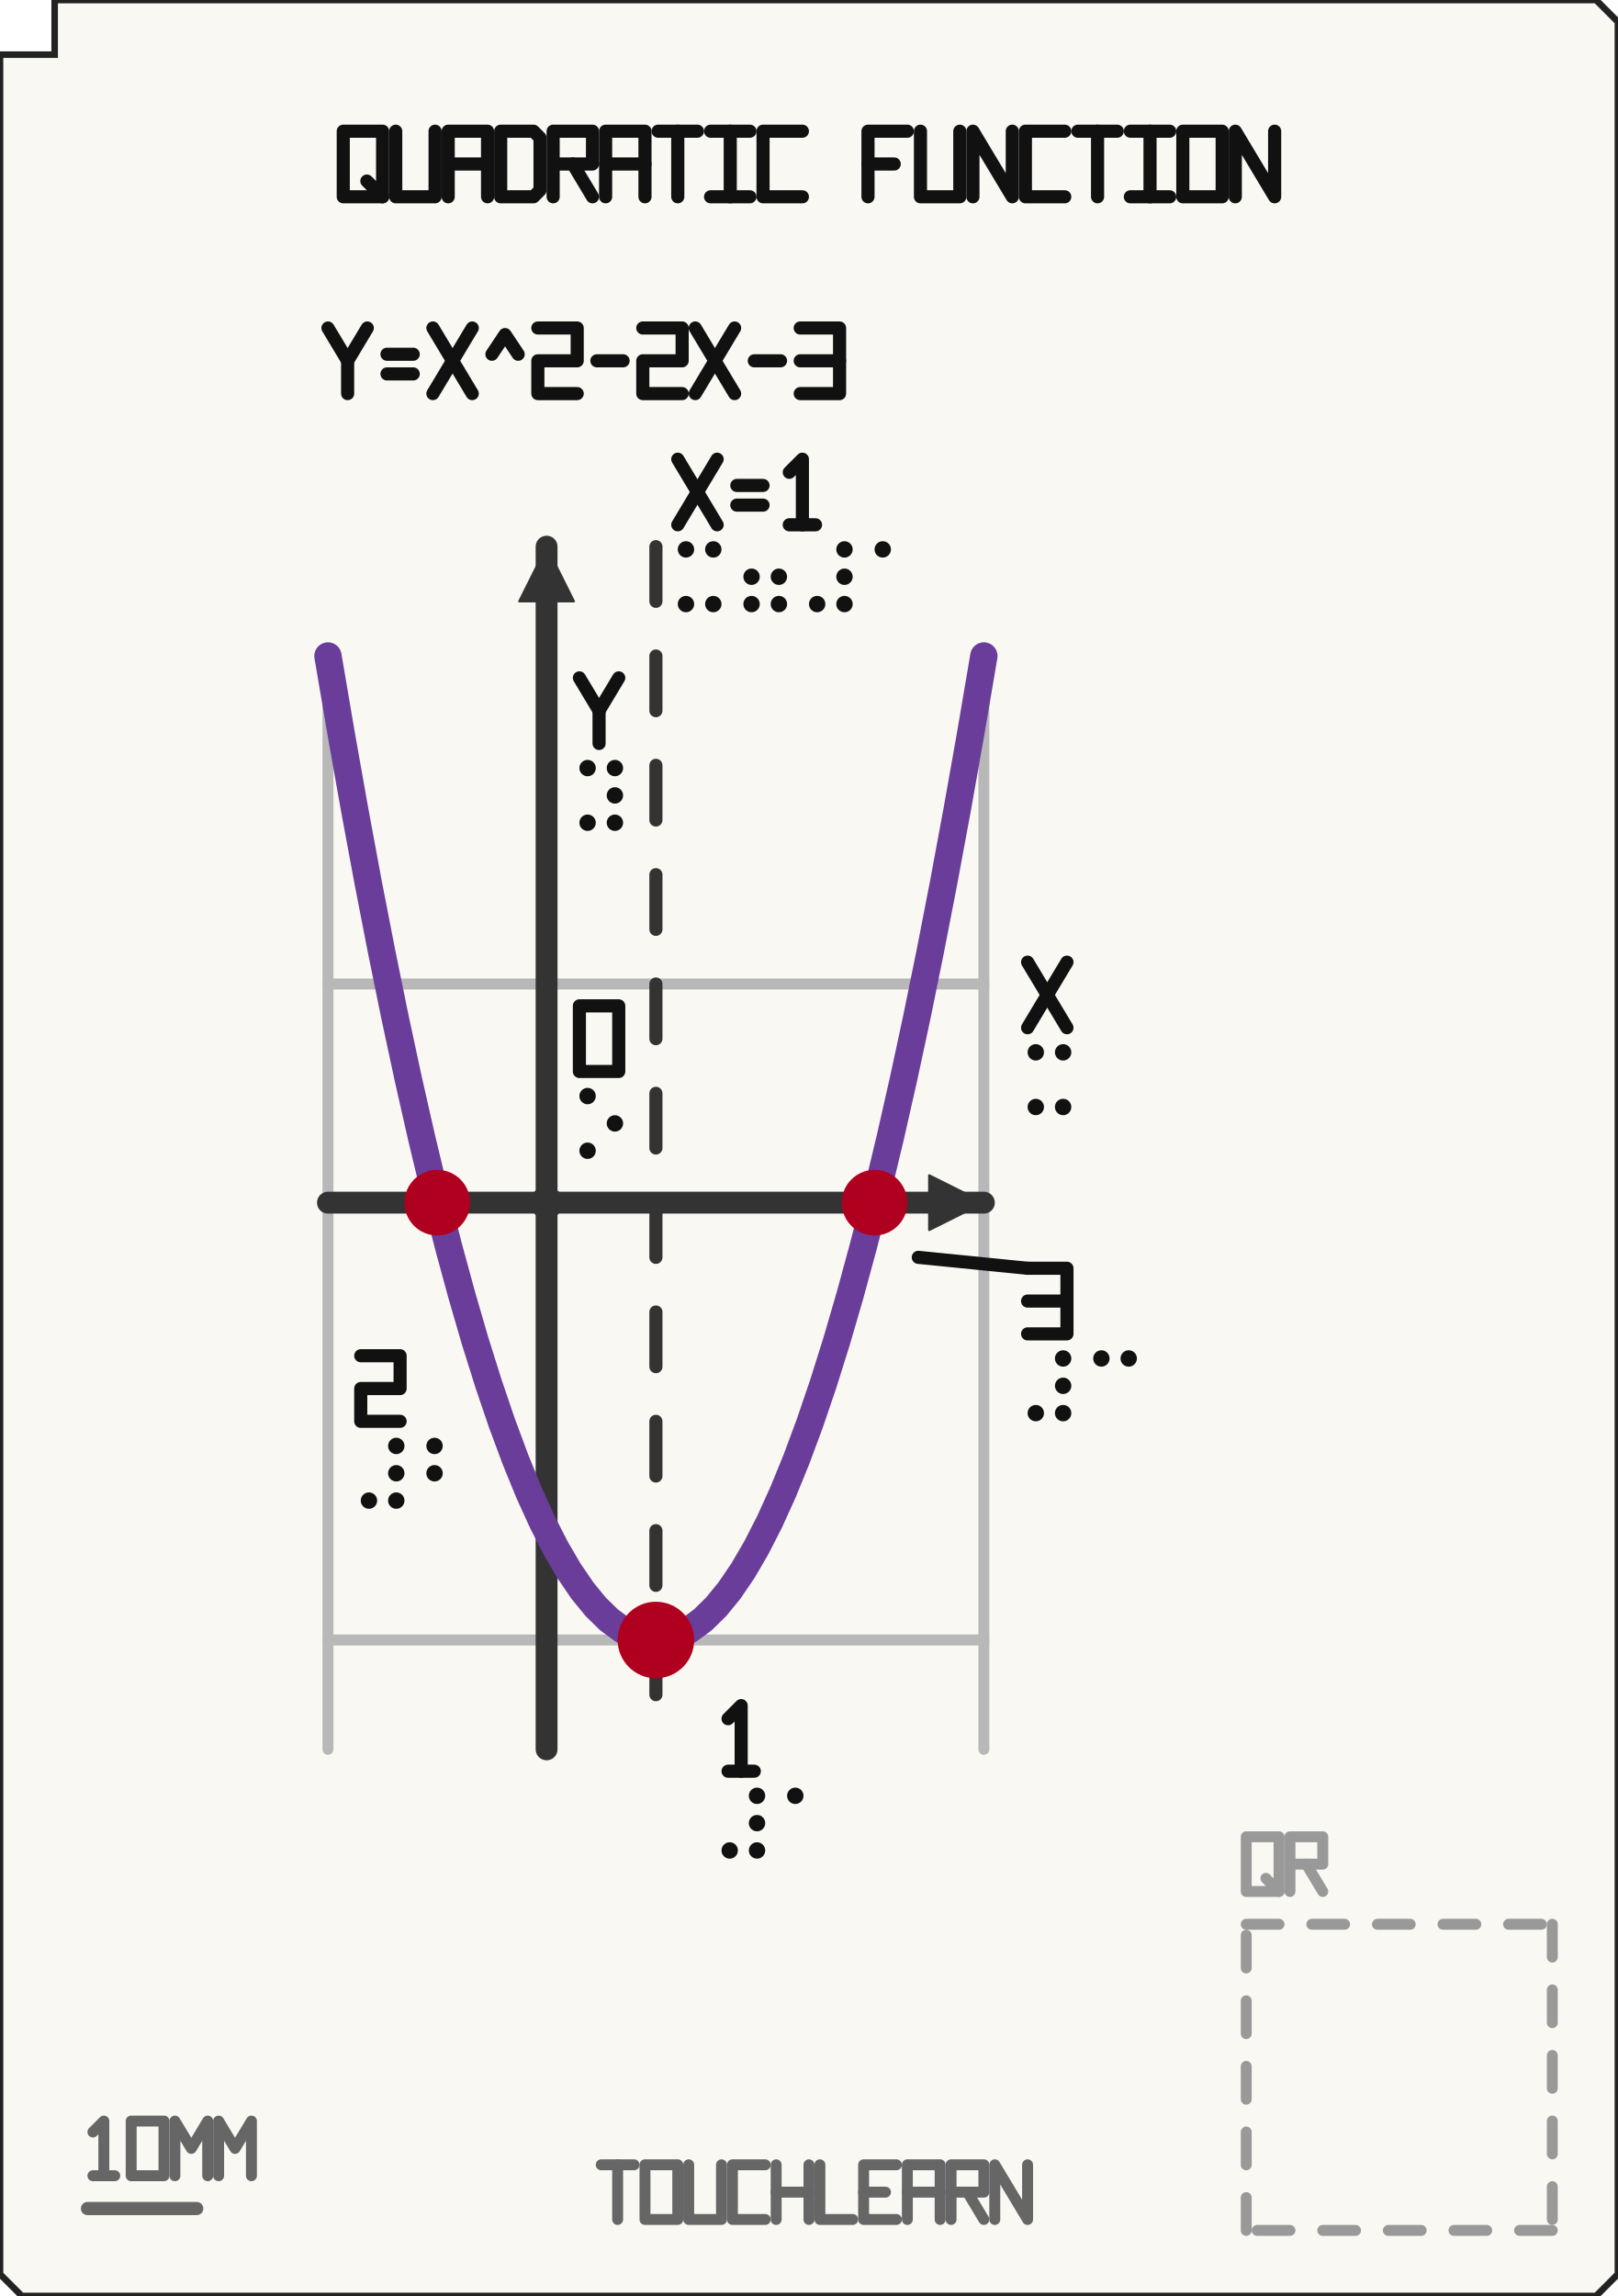
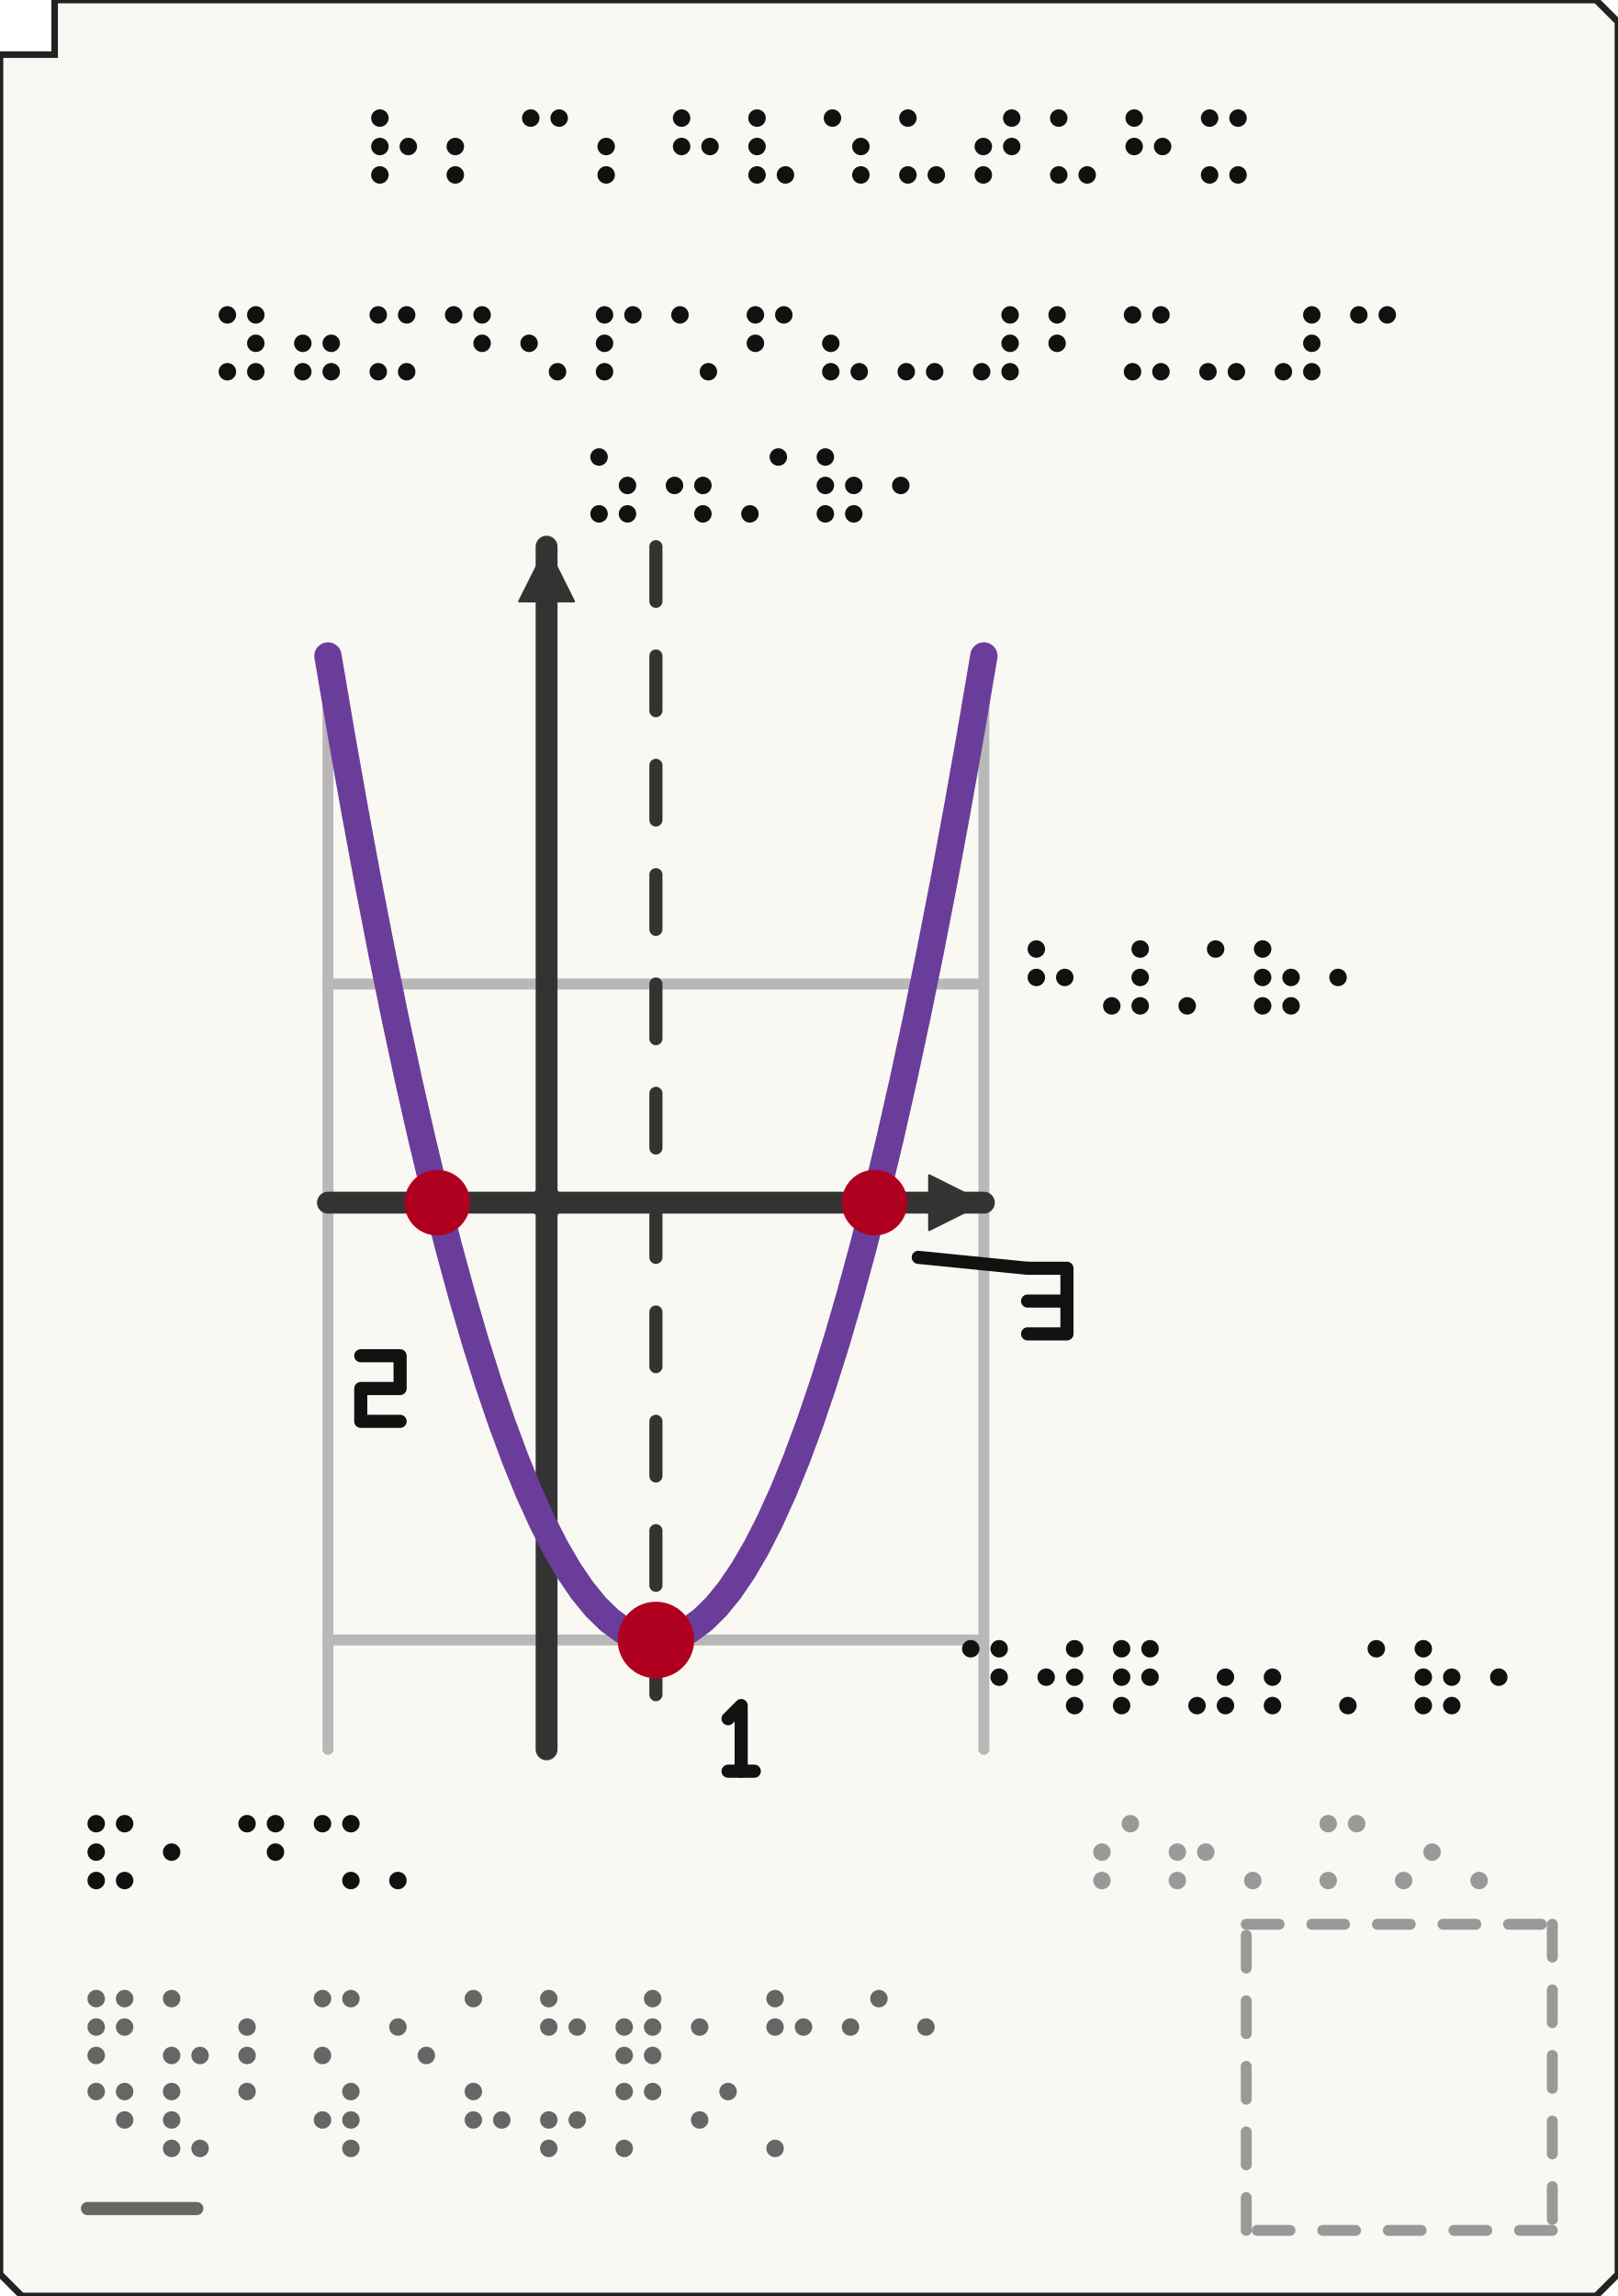
<svg xmlns="http://www.w3.org/2000/svg" width="148mm" height="210mm" viewBox="0 0 148 210">
  <rect width="100%" height="100%" fill="#ffffff" />
  <polygon points="5,0 146,0 148,2 148,208 146,210 2,210 0,208 0,5 5,5" fill="#faf8f2" stroke="#222222" stroke-width="0.6" />
  <g id="title" data-kind="title">
-     <polyline points="31.4,12 35,12 35,18 31.4,18 31.4,12" fill="none" stroke="#111111" stroke-width="1.2" stroke-linecap="round" stroke-linejoin="round" />
-     <polyline points="33.56,16.56 35,18" fill="none" stroke="#111111" stroke-width="1.2" stroke-linecap="round" stroke-linejoin="round" />
-     <polyline points="36.2,12 36.2,18 39.8,18 39.8,12" fill="none" stroke="#111111" stroke-width="1.2" stroke-linecap="round" stroke-linejoin="round" />
-     <polyline points="41,18 41,12 44.6,12 44.6,18" fill="none" stroke="#111111" stroke-width="1.2" stroke-linecap="round" stroke-linejoin="round" />
-     <polyline points="41,15 44.6,15" fill="none" stroke="#111111" stroke-width="1.2" stroke-linecap="round" stroke-linejoin="round" />
-     <polyline points="45.8,12 45.8,18 48.8,18 49.4,17.4 49.4,12.6 48.8,12 45.8,12" fill="none" stroke="#111111" stroke-width="1.2" stroke-linecap="round" stroke-linejoin="round" />
-     <polyline points="50.6,18 50.6,12 54.2,12 54.2,15 50.6,15" fill="none" stroke="#111111" stroke-width="1.2" stroke-linecap="round" stroke-linejoin="round" />
-     <polyline points="52.4,15 54.2,18" fill="none" stroke="#111111" stroke-width="1.2" stroke-linecap="round" stroke-linejoin="round" />
-     <polyline points="55.4,18 55.4,12 59,12 59,18" fill="none" stroke="#111111" stroke-width="1.2" stroke-linecap="round" stroke-linejoin="round" />
-     <polyline points="55.4,15 59,15" fill="none" stroke="#111111" stroke-width="1.2" stroke-linecap="round" stroke-linejoin="round" />
-     <polyline points="60.2,12 63.8,12" fill="none" stroke="#111111" stroke-width="1.2" stroke-linecap="round" stroke-linejoin="round" />
-     <polyline points="62,12 62,18" fill="none" stroke="#111111" stroke-width="1.2" stroke-linecap="round" stroke-linejoin="round" />
-     <polyline points="65,12 68.6,12" fill="none" stroke="#111111" stroke-width="1.2" stroke-linecap="round" stroke-linejoin="round" />
-     <polyline points="66.8,12 66.8,18" fill="none" stroke="#111111" stroke-width="1.2" stroke-linecap="round" stroke-linejoin="round" />
-     <polyline points="65,18 68.6,18" fill="none" stroke="#111111" stroke-width="1.2" stroke-linecap="round" stroke-linejoin="round" />
-     <polyline points="73.4,12 69.8,12 69.8,18 73.4,18" fill="none" stroke="#111111" stroke-width="1.2" stroke-linecap="round" stroke-linejoin="round" />
-     <polyline points="83,12 79.4,12 79.4,18" fill="none" stroke="#111111" stroke-width="1.2" stroke-linecap="round" stroke-linejoin="round" />
-     <polyline points="79.4,15 81.8,15" fill="none" stroke="#111111" stroke-width="1.2" stroke-linecap="round" stroke-linejoin="round" />
-     <polyline points="84.2,12 84.2,18 87.8,18 87.8,12" fill="none" stroke="#111111" stroke-width="1.2" stroke-linecap="round" stroke-linejoin="round" />
-     <polyline points="89,18 89,12 92.6,18 92.6,12" fill="none" stroke="#111111" stroke-width="1.2" stroke-linecap="round" stroke-linejoin="round" />
-     <polyline points="97.4,12 93.8,12 93.8,18 97.4,18" fill="none" stroke="#111111" stroke-width="1.2" stroke-linecap="round" stroke-linejoin="round" />
-     <polyline points="98.6,12 102.2,12" fill="none" stroke="#111111" stroke-width="1.2" stroke-linecap="round" stroke-linejoin="round" />
-     <polyline points="100.4,12 100.4,18" fill="none" stroke="#111111" stroke-width="1.2" stroke-linecap="round" stroke-linejoin="round" />
-     <polyline points="103.4,12 107,12" fill="none" stroke="#111111" stroke-width="1.2" stroke-linecap="round" stroke-linejoin="round" />
-     <polyline points="105.2,12 105.2,18" fill="none" stroke="#111111" stroke-width="1.2" stroke-linecap="round" stroke-linejoin="round" />
-     <polyline points="103.4,18 107,18" fill="none" stroke="#111111" stroke-width="1.2" stroke-linecap="round" stroke-linejoin="round" />
-     <polyline points="108.2,12 111.8,12 111.8,18 108.2,18 108.2,12" fill="none" stroke="#111111" stroke-width="1.2" stroke-linecap="round" stroke-linejoin="round" />
-     <polyline points="113,18 113,12 116.6,18 116.6,12" fill="none" stroke="#111111" stroke-width="1.2" stroke-linecap="round" stroke-linejoin="round" />
+     <circle cx="34.75" cy="10.8" r="0.8" fill="#111111" />
+     <circle cx="34.75" cy="13.4" r="0.8" fill="#111111" />
+     <circle cx="34.75" cy="16" r="0.8" fill="#111111" />
+     <circle cx="37.35" cy="13.4" r="0.8" fill="#111111" />
+     <circle cx="41.65" cy="13.4" r="0.8" fill="#111111" />
+     <circle cx="41.65" cy="16" r="0.8" fill="#111111" />
+     <circle cx="48.55" cy="10.8" r="0.8" fill="#111111" />
+     <circle cx="51.15" cy="10.8" r="0.8" fill="#111111" />
+     <circle cx="55.45" cy="13.4" r="0.8" fill="#111111" />
+     <circle cx="55.45" cy="16" r="0.8" fill="#111111" />
+     <circle cx="62.35" cy="10.8" r="0.8" fill="#111111" />
+     <circle cx="62.35" cy="13.4" r="0.8" fill="#111111" />
+     <circle cx="64.95" cy="13.4" r="0.8" fill="#111111" />
+     <circle cx="69.25" cy="10.8" r="0.8" fill="#111111" />
+     <circle cx="69.25" cy="13.4" r="0.8" fill="#111111" />
+     <circle cx="69.25" cy="16" r="0.8" fill="#111111" />
+     <circle cx="71.85" cy="16" r="0.8" fill="#111111" />
+     <circle cx="76.15" cy="10.8" r="0.8" fill="#111111" />
+     <circle cx="78.75" cy="13.4" r="0.8" fill="#111111" />
+     <circle cx="78.75" cy="16" r="0.8" fill="#111111" />
+     <circle cx="83.05" cy="10.8" r="0.8" fill="#111111" />
+     <circle cx="83.05" cy="16" r="0.8" fill="#111111" />
+     <circle cx="85.65" cy="16" r="0.8" fill="#111111" />
+     <circle cx="89.95" cy="13.4" r="0.8" fill="#111111" />
+     <circle cx="89.95" cy="16" r="0.8" fill="#111111" />
+     <circle cx="92.55" cy="10.8" r="0.8" fill="#111111" />
+     <circle cx="92.55" cy="13.4" r="0.8" fill="#111111" />
+     <circle cx="96.85" cy="10.8" r="0.8" fill="#111111" />
+     <circle cx="96.85" cy="16" r="0.8" fill="#111111" />
+     <circle cx="99.45" cy="16" r="0.8" fill="#111111" />
+     <circle cx="103.75" cy="10.8" r="0.8" fill="#111111" />
+     <circle cx="103.75" cy="13.4" r="0.8" fill="#111111" />
+     <circle cx="106.35" cy="13.4" r="0.8" fill="#111111" />
+     <circle cx="110.65" cy="10.8" r="0.8" fill="#111111" />
+     <circle cx="110.65" cy="16" r="0.8" fill="#111111" />
+     <circle cx="113.25" cy="10.8" r="0.8" fill="#111111" />
+     <circle cx="113.25" cy="16" r="0.8" fill="#111111" />
  </g>
  <g id="equation" data-kind="label">
-     <polyline points="30,30 31.8,33 33.6,30" fill="none" stroke="#111111" stroke-width="1.2" stroke-linecap="round" stroke-linejoin="round" />
-     <polyline points="31.8,33 31.8,36" fill="none" stroke="#111111" stroke-width="1.2" stroke-linecap="round" stroke-linejoin="round" />
-     <polyline points="35.4,32.4 37.8,32.4" fill="none" stroke="#111111" stroke-width="1.2" stroke-linecap="round" stroke-linejoin="round" />
-     <polyline points="35.4,34.2 37.8,34.2" fill="none" stroke="#111111" stroke-width="1.2" stroke-linecap="round" stroke-linejoin="round" />
-     <polyline points="39.6,30 43.2,36" fill="none" stroke="#111111" stroke-width="1.2" stroke-linecap="round" stroke-linejoin="round" />
-     <polyline points="43.2,30 39.6,36" fill="none" stroke="#111111" stroke-width="1.2" stroke-linecap="round" stroke-linejoin="round" />
-     <polyline points="45,32.4 46.2,30.6 47.4,32.4" fill="none" stroke="#111111" stroke-width="1.2" stroke-linecap="round" stroke-linejoin="round" />
-     <polyline points="49.2,30 52.8,30 52.8,33 49.2,33 49.2,36 52.8,36" fill="none" stroke="#111111" stroke-width="1.2" stroke-linecap="round" stroke-linejoin="round" />
-     <polyline points="54.6,33 57,33" fill="none" stroke="#111111" stroke-width="1.2" stroke-linecap="round" stroke-linejoin="round" />
-     <polyline points="58.8,30 62.4,30 62.4,33 58.8,33 58.8,36 62.4,36" fill="none" stroke="#111111" stroke-width="1.2" stroke-linecap="round" stroke-linejoin="round" />
-     <polyline points="63.6,30 67.2,36" fill="none" stroke="#111111" stroke-width="1.2" stroke-linecap="round" stroke-linejoin="round" />
-     <polyline points="67.2,30 63.6,36" fill="none" stroke="#111111" stroke-width="1.2" stroke-linecap="round" stroke-linejoin="round" />
-     <polyline points="69,33 71.4,33" fill="none" stroke="#111111" stroke-width="1.2" stroke-linecap="round" stroke-linejoin="round" />
-     <polyline points="73.2,30 76.8,30 76.8,36 73.2,36" fill="none" stroke="#111111" stroke-width="1.2" stroke-linecap="round" stroke-linejoin="round" />
-     <polyline points="73.2,33 76.8,33" fill="none" stroke="#111111" stroke-width="1.2" stroke-linecap="round" stroke-linejoin="round" />
+     <circle cx="20.8" cy="28.8" r="0.8" fill="#111111" />
+     <circle cx="20.8" cy="34" r="0.8" fill="#111111" />
+     <circle cx="23.4" cy="28.8" r="0.8" fill="#111111" />
+     <circle cx="23.4" cy="31.4" r="0.8" fill="#111111" />
+     <circle cx="23.4" cy="34" r="0.8" fill="#111111" />
+     <circle cx="27.7" cy="31.4" r="0.8" fill="#111111" />
+     <circle cx="27.7" cy="34" r="0.8" fill="#111111" />
+     <circle cx="30.3" cy="31.4" r="0.8" fill="#111111" />
+     <circle cx="30.3" cy="34" r="0.8" fill="#111111" />
+     <circle cx="34.6" cy="28.8" r="0.8" fill="#111111" />
+     <circle cx="34.6" cy="34" r="0.8" fill="#111111" />
+     <circle cx="37.2" cy="28.8" r="0.8" fill="#111111" />
+     <circle cx="37.2" cy="34" r="0.8" fill="#111111" />
+     <circle cx="41.5" cy="28.8" r="0.8" fill="#111111" />
+     <circle cx="44.1" cy="28.8" r="0.8" fill="#111111" />
+     <circle cx="44.1" cy="31.4" r="0.8" fill="#111111" />
+     <circle cx="48.4" cy="31.4" r="0.8" fill="#111111" />
+     <circle cx="51" cy="34" r="0.8" fill="#111111" />
+     <circle cx="55.3" cy="28.8" r="0.8" fill="#111111" />
+     <circle cx="55.3" cy="31.4" r="0.8" fill="#111111" />
+     <circle cx="55.3" cy="34" r="0.8" fill="#111111" />
+     <circle cx="57.9" cy="28.8" r="0.8" fill="#111111" />
+     <circle cx="62.2" cy="28.8" r="0.8" fill="#111111" />
+     <circle cx="64.8" cy="34" r="0.8" fill="#111111" />
+     <circle cx="69.1" cy="28.8" r="0.8" fill="#111111" />
+     <circle cx="69.1" cy="31.4" r="0.8" fill="#111111" />
+     <circle cx="71.7" cy="28.8" r="0.8" fill="#111111" />
+     <circle cx="76" cy="31.4" r="0.8" fill="#111111" />
+     <circle cx="76" cy="34" r="0.8" fill="#111111" />
+     <circle cx="78.6" cy="34" r="0.8" fill="#111111" />
+     <circle cx="82.9" cy="34" r="0.8" fill="#111111" />
+     <circle cx="85.5" cy="34" r="0.8" fill="#111111" />
+     <circle cx="89.8" cy="34" r="0.8" fill="#111111" />
+     <circle cx="92.4" cy="28.8" r="0.8" fill="#111111" />
+     <circle cx="92.4" cy="31.4" r="0.8" fill="#111111" />
+     <circle cx="92.4" cy="34" r="0.8" fill="#111111" />
+     <circle cx="96.7" cy="28.8" r="0.8" fill="#111111" />
+     <circle cx="96.7" cy="31.4" r="0.8" fill="#111111" />
+     <circle cx="103.6" cy="28.8" r="0.8" fill="#111111" />
+     <circle cx="103.6" cy="34" r="0.8" fill="#111111" />
+     <circle cx="106.2" cy="28.8" r="0.8" fill="#111111" />
+     <circle cx="106.2" cy="34" r="0.8" fill="#111111" />
+     <circle cx="110.5" cy="34" r="0.8" fill="#111111" />
+     <circle cx="113.1" cy="34" r="0.8" fill="#111111" />
+     <circle cx="117.4" cy="34" r="0.8" fill="#111111" />
+     <circle cx="120" cy="28.8" r="0.8" fill="#111111" />
+     <circle cx="120" cy="31.4" r="0.8" fill="#111111" />
+     <circle cx="120" cy="34" r="0.8" fill="#111111" />
+     <circle cx="124.3" cy="28.8" r="0.8" fill="#111111" />
+     <circle cx="126.9" cy="28.8" r="0.8" fill="#111111" />
  </g>
  <g id="grid" data-kind="grid">
    <polyline points="30,60 30,160" fill="none" stroke="#b8b8b8" stroke-width="1" stroke-linecap="round" stroke-linejoin="round" />
    <polyline points="90,60 90,160" fill="none" stroke="#b8b8b8" stroke-width="1" stroke-linecap="round" stroke-linejoin="round" />
    <polyline points="30,90 90,90" fill="none" stroke="#b8b8b8" stroke-width="1" stroke-linecap="round" stroke-linejoin="round" />
    <polyline points="30,150 90,150" fill="none" stroke="#b8b8b8" stroke-width="1" stroke-linecap="round" stroke-linejoin="round" />
  </g>
  <g id="axes" data-kind="axis">
    <polyline points="30,110 90,110" fill="none" stroke="#333333" stroke-width="2" stroke-linecap="round" stroke-linejoin="round" />
    <polyline points="50,160 50,50" fill="none" stroke="#333333" stroke-width="2" stroke-linecap="round" stroke-linejoin="round" />
    <polygon points="90,110 85,107.5 85,112.5" fill="#333333" stroke="#333333" stroke-width="0.2" stroke-linejoin="round" />
    <polygon points="50,50 47.5,55 52.5,55" fill="#333333" stroke="#333333" stroke-width="0.2" stroke-linejoin="round" />
    <circle cx="50" cy="110" r="1.5" fill="#333333" />
  </g>
  <g id="curve" data-kind="curve">
    <polyline points="30,60 31.224,67.197 32.449,74.094 33.673,80.691 34.898,86.989 36.122,92.986 37.347,98.684 38.571,104.082 39.796,109.18 41.02,113.978 42.245,118.476 43.469,122.674 44.694,126.572 45.918,130.171 47.143,133.469 48.367,136.468 49.592,139.167 50.816,141.566 52.041,143.665 53.265,145.464 54.49,146.964 55.714,148.163 56.939,149.063 58.163,149.663 59.388,149.963 60.612,149.963 61.837,149.663 63.061,149.063 64.286,148.163 65.51,146.964 66.735,145.464 67.959,143.665 69.184,141.566 70.408,139.167 71.633,136.468 72.857,133.469 74.082,130.171 75.306,126.572 76.531,122.674 77.755,118.476 78.98,113.978 80.204,109.18 81.429,104.082 82.653,98.684 83.878,92.986 85.102,86.989 86.327,80.691 87.551,74.094 88.776,67.197 90,60" fill="none" stroke="#6a3d9a" stroke-width="2.5" stroke-linecap="round" stroke-linejoin="round" />
  </g>
  <g id="symmetry_axis" data-kind="axis">
    <polyline points="60,50 60,55" fill="none" stroke="#333333" stroke-width="1.2" stroke-linecap="round" stroke-linejoin="round" />
    <polyline points="60,60 60,65" fill="none" stroke="#333333" stroke-width="1.2" stroke-linecap="round" stroke-linejoin="round" />
    <polyline points="60,70 60,75" fill="none" stroke="#333333" stroke-width="1.2" stroke-linecap="round" stroke-linejoin="round" />
    <polyline points="60,80 60,85" fill="none" stroke="#333333" stroke-width="1.2" stroke-linecap="round" stroke-linejoin="round" />
    <polyline points="60,90 60,95" fill="none" stroke="#333333" stroke-width="1.2" stroke-linecap="round" stroke-linejoin="round" />
    <polyline points="60,100 60,105" fill="none" stroke="#333333" stroke-width="1.2" stroke-linecap="round" stroke-linejoin="round" />
    <polyline points="60,110 60,115" fill="none" stroke="#333333" stroke-width="1.2" stroke-linecap="round" stroke-linejoin="round" />
    <polyline points="60,120 60,125" fill="none" stroke="#333333" stroke-width="1.2" stroke-linecap="round" stroke-linejoin="round" />
    <polyline points="60,130 60,135" fill="none" stroke="#333333" stroke-width="1.2" stroke-linecap="round" stroke-linejoin="round" />
    <polyline points="60,140 60,145" fill="none" stroke="#333333" stroke-width="1.2" stroke-linecap="round" stroke-linejoin="round" />
    <polyline points="60,150 60,155" fill="none" stroke="#333333" stroke-width="1.2" stroke-linecap="round" stroke-linejoin="round" />
  </g>
  <g id="label_symmetry" data-kind="label">
-     <polyline points="62,42 65.6,48" fill="none" stroke="#111111" stroke-width="1.2" stroke-linecap="round" stroke-linejoin="round" />
-     <polyline points="65.6,42 62,48" fill="none" stroke="#111111" stroke-width="1.2" stroke-linecap="round" stroke-linejoin="round" />
-     <polyline points="67.4,44.4 69.8,44.4" fill="none" stroke="#111111" stroke-width="1.2" stroke-linecap="round" stroke-linejoin="round" />
-     <polyline points="67.4,46.2 69.8,46.2" fill="none" stroke="#111111" stroke-width="1.2" stroke-linecap="round" stroke-linejoin="round" />
-     <polyline points="72.2,43.2 73.4,42 73.4,48" fill="none" stroke="#111111" stroke-width="1.2" stroke-linecap="round" stroke-linejoin="round" />
-     <polyline points="72.2,48 74.6,48" fill="none" stroke="#111111" stroke-width="1.2" stroke-linecap="round" stroke-linejoin="round" />
-     <circle cx="62.75" cy="50.25" r="0.75" fill="#111111" />
-     <circle cx="62.75" cy="55.25" r="0.75" fill="#111111" />
-     <circle cx="65.25" cy="50.25" r="0.75" fill="#111111" />
-     <circle cx="65.25" cy="55.25" r="0.75" fill="#111111" />
-     <circle cx="68.75" cy="52.75" r="0.75" fill="#111111" />
-     <circle cx="68.75" cy="55.25" r="0.75" fill="#111111" />
-     <circle cx="71.25" cy="52.75" r="0.75" fill="#111111" />
-     <circle cx="71.25" cy="55.25" r="0.75" fill="#111111" />
-     <circle cx="74.75" cy="55.25" r="0.75" fill="#111111" />
-     <circle cx="77.25" cy="50.25" r="0.75" fill="#111111" />
-     <circle cx="77.25" cy="52.75" r="0.75" fill="#111111" />
-     <circle cx="77.25" cy="55.25" r="0.75" fill="#111111" />
-     <circle cx="80.75" cy="50.25" r="0.75" fill="#111111" />
+     <circle cx="88.8" cy="150.8" r="0.8" fill="#111111" />
+     <circle cx="91.4" cy="150.8" r="0.8" fill="#111111" />
+     <circle cx="91.4" cy="153.4" r="0.8" fill="#111111" />
+     <circle cx="95.7" cy="153.4" r="0.8" fill="#111111" />
+     <circle cx="98.3" cy="150.8" r="0.8" fill="#111111" />
+     <circle cx="98.3" cy="153.4" r="0.8" fill="#111111" />
+     <circle cx="98.3" cy="156" r="0.8" fill="#111111" />
+     <circle cx="102.6" cy="150.8" r="0.8" fill="#111111" />
+     <circle cx="102.6" cy="153.4" r="0.8" fill="#111111" />
+     <circle cx="102.6" cy="156" r="0.8" fill="#111111" />
+     <circle cx="105.2" cy="150.8" r="0.8" fill="#111111" />
+     <circle cx="105.2" cy="153.4" r="0.8" fill="#111111" />
+     <circle cx="109.5" cy="156" r="0.8" fill="#111111" />
+     <circle cx="112.1" cy="153.4" r="0.8" fill="#111111" />
+     <circle cx="112.1" cy="156" r="0.8" fill="#111111" />
+     <circle cx="116.4" cy="153.4" r="0.8" fill="#111111" />
+     <circle cx="116.4" cy="156" r="0.8" fill="#111111" />
+     <circle cx="123.3" cy="156" r="0.8" fill="#111111" />
+     <circle cx="125.9" cy="150.8" r="0.8" fill="#111111" />
+     <circle cx="130.2" cy="150.8" r="0.8" fill="#111111" />
+     <circle cx="130.2" cy="153.4" r="0.8" fill="#111111" />
+     <circle cx="130.2" cy="156" r="0.8" fill="#111111" />
+     <circle cx="132.8" cy="153.4" r="0.8" fill="#111111" />
+     <circle cx="132.8" cy="156" r="0.8" fill="#111111" />
+     <circle cx="137.1" cy="153.4" r="0.8" fill="#111111" />
  </g>
  <g id="vertex" data-kind="point">
    <circle cx="60" cy="150" r="3.5" fill="#b00020" />
  </g>
  <g id="label_vertex" data-kind="label">
    <polyline points="66.6,157.2 67.8,156 67.8,162" fill="none" stroke="#111111" stroke-width="1.2" stroke-linecap="round" stroke-linejoin="round" />
    <polyline points="66.6,162 69,162" fill="none" stroke="#111111" stroke-width="1.2" stroke-linecap="round" stroke-linejoin="round" />
-     <circle cx="66.75" cy="169.25" r="0.75" fill="#111111" />
-     <circle cx="69.25" cy="164.25" r="0.75" fill="#111111" />
-     <circle cx="69.25" cy="166.75" r="0.75" fill="#111111" />
-     <circle cx="69.25" cy="169.25" r="0.75" fill="#111111" />
-     <circle cx="72.75" cy="164.25" r="0.75" fill="#111111" />
  </g>
  <g id="root_left" data-kind="point">
    <circle cx="40" cy="110" r="3" fill="#b00020" />
  </g>
  <g id="label_root_left" data-kind="label">
    <polyline points="33,124 36.6,124 36.6,127 33,127 33,130 36.6,130" fill="none" stroke="#111111" stroke-width="1.2" stroke-linecap="round" stroke-linejoin="round" />
-     <circle cx="33.75" cy="137.25" r="0.75" fill="#111111" />
-     <circle cx="36.25" cy="132.25" r="0.75" fill="#111111" />
-     <circle cx="36.25" cy="134.75" r="0.75" fill="#111111" />
-     <circle cx="36.25" cy="137.25" r="0.75" fill="#111111" />
-     <circle cx="39.75" cy="132.25" r="0.75" fill="#111111" />
-     <circle cx="39.75" cy="134.75" r="0.75" fill="#111111" />
  </g>
  <g id="root_right" data-kind="point">
    <circle cx="80" cy="110" r="3" fill="#b00020" />
  </g>
  <g id="label_root_right" data-kind="label">
    <polyline points="94,116 97.6,116 97.6,122 94,122" fill="none" stroke="#111111" stroke-width="1.2" stroke-linecap="round" stroke-linejoin="round" />
    <polyline points="94,119 97.6,119" fill="none" stroke="#111111" stroke-width="1.2" stroke-linecap="round" stroke-linejoin="round" />
-     <circle cx="94.75" cy="129.25" r="0.75" fill="#111111" />
-     <circle cx="97.25" cy="124.25" r="0.75" fill="#111111" />
-     <circle cx="97.25" cy="126.75" r="0.75" fill="#111111" />
-     <circle cx="97.25" cy="129.25" r="0.75" fill="#111111" />
-     <circle cx="100.75" cy="124.25" r="0.75" fill="#111111" />
-     <circle cx="103.25" cy="124.25" r="0.75" fill="#111111" />
    <polyline points="94,116 84,115" fill="none" stroke="#111111" stroke-width="1.2" stroke-linecap="round" stroke-linejoin="round" />
  </g>
  <g id="label_x" data-kind="label">
-     <polyline points="94,88 97.6,94" fill="none" stroke="#111111" stroke-width="1.2" stroke-linecap="round" stroke-linejoin="round" />
-     <polyline points="97.6,88 94,94" fill="none" stroke="#111111" stroke-width="1.2" stroke-linecap="round" stroke-linejoin="round" />
-     <circle cx="94.75" cy="96.25" r="0.75" fill="#111111" />
-     <circle cx="94.75" cy="101.25" r="0.75" fill="#111111" />
-     <circle cx="97.25" cy="96.25" r="0.75" fill="#111111" />
-     <circle cx="97.25" cy="101.25" r="0.75" fill="#111111" />
+     <circle cx="94.8" cy="86.8" r="0.8" fill="#111111" />
+     <circle cx="94.8" cy="89.4" r="0.8" fill="#111111" />
+     <circle cx="97.4" cy="89.4" r="0.8" fill="#111111" />
+     <circle cx="101.7" cy="92" r="0.8" fill="#111111" />
+     <circle cx="104.3" cy="86.8" r="0.8" fill="#111111" />
+     <circle cx="104.3" cy="89.4" r="0.8" fill="#111111" />
+     <circle cx="104.3" cy="92" r="0.8" fill="#111111" />
+     <circle cx="108.6" cy="92" r="0.8" fill="#111111" />
+     <circle cx="111.2" cy="86.8" r="0.8" fill="#111111" />
+     <circle cx="115.5" cy="86.8" r="0.8" fill="#111111" />
+     <circle cx="115.5" cy="89.4" r="0.8" fill="#111111" />
+     <circle cx="115.5" cy="92" r="0.8" fill="#111111" />
+     <circle cx="118.1" cy="89.4" r="0.8" fill="#111111" />
+     <circle cx="118.1" cy="92" r="0.8" fill="#111111" />
+     <circle cx="122.4" cy="89.4" r="0.8" fill="#111111" />
  </g>
  <g id="label_y" data-kind="label">
-     <polyline points="53,62 54.8,65 56.6,62" fill="none" stroke="#111111" stroke-width="1.2" stroke-linecap="round" stroke-linejoin="round" />
-     <polyline points="54.8,65 54.8,68" fill="none" stroke="#111111" stroke-width="1.2" stroke-linecap="round" stroke-linejoin="round" />
-     <circle cx="53.75" cy="70.25" r="0.75" fill="#111111" />
-     <circle cx="53.75" cy="75.25" r="0.75" fill="#111111" />
-     <circle cx="56.25" cy="70.25" r="0.75" fill="#111111" />
-     <circle cx="56.25" cy="72.75" r="0.75" fill="#111111" />
-     <circle cx="56.25" cy="75.25" r="0.75" fill="#111111" />
+     <circle cx="54.8" cy="41.8" r="0.8" fill="#111111" />
+     <circle cx="54.8" cy="47" r="0.8" fill="#111111" />
+     <circle cx="57.4" cy="44.4" r="0.8" fill="#111111" />
+     <circle cx="57.4" cy="47" r="0.8" fill="#111111" />
+     <circle cx="61.7" cy="44.4" r="0.8" fill="#111111" />
+     <circle cx="64.3" cy="44.4" r="0.8" fill="#111111" />
+     <circle cx="64.3" cy="47" r="0.8" fill="#111111" />
+     <circle cx="68.6" cy="47" r="0.8" fill="#111111" />
+     <circle cx="71.2" cy="41.8" r="0.8" fill="#111111" />
+     <circle cx="75.5" cy="41.8" r="0.8" fill="#111111" />
+     <circle cx="75.5" cy="44.4" r="0.8" fill="#111111" />
+     <circle cx="75.5" cy="47" r="0.8" fill="#111111" />
+     <circle cx="78.1" cy="44.4" r="0.8" fill="#111111" />
+     <circle cx="78.1" cy="47" r="0.8" fill="#111111" />
+     <circle cx="82.4" cy="44.4" r="0.8" fill="#111111" />
  </g>
  <g id="label_origin" data-kind="label">
-     <polyline points="53,92 56.6,92 56.6,98 53,98 53,92" fill="none" stroke="#111111" stroke-width="1.2" stroke-linecap="round" stroke-linejoin="round" />
-     <circle cx="53.75" cy="100.25" r="0.75" fill="#111111" />
-     <circle cx="53.75" cy="105.25" r="0.75" fill="#111111" />
-     <circle cx="56.25" cy="102.75" r="0.75" fill="#111111" />
+     <circle cx="8.8" cy="166.8" r="0.8" fill="#111111" />
+     <circle cx="8.8" cy="169.4" r="0.8" fill="#111111" />
+     <circle cx="8.8" cy="172" r="0.8" fill="#111111" />
+     <circle cx="11.4" cy="166.8" r="0.8" fill="#111111" />
+     <circle cx="11.4" cy="172" r="0.8" fill="#111111" />
+     <circle cx="15.7" cy="169.4" r="0.8" fill="#111111" />
+     <circle cx="22.6" cy="166.8" r="0.8" fill="#111111" />
+     <circle cx="25.2" cy="166.8" r="0.8" fill="#111111" />
+     <circle cx="25.2" cy="169.4" r="0.8" fill="#111111" />
+     <circle cx="29.5" cy="166.8" r="0.8" fill="#111111" />
+     <circle cx="32.1" cy="166.8" r="0.8" fill="#111111" />
+     <circle cx="32.1" cy="172" r="0.8" fill="#111111" />
+     <circle cx="36.4" cy="172" r="0.8" fill="#111111" />
  </g>
  <g id="footer" data-kind="footer">
    <polyline points="8,202 18,202" fill="none" stroke="#666666" stroke-width="1.2" stroke-linecap="round" stroke-linejoin="round" />
-     <polyline points="8.5,195 9.5,194 9.5,199" fill="none" stroke="#666666" stroke-width="1" stroke-linecap="round" stroke-linejoin="round" />
-     <polyline points="8.5,199 10.5,199" fill="none" stroke="#666666" stroke-width="1" stroke-linecap="round" stroke-linejoin="round" />
-     <polyline points="12,194 15,194 15,199 12,199 12,194" fill="none" stroke="#666666" stroke-width="1" stroke-linecap="round" stroke-linejoin="round" />
-     <polyline points="16,199 16,194 17.5,196.5 19,194 19,199" fill="none" stroke="#666666" stroke-width="1" stroke-linecap="round" stroke-linejoin="round" />
-     <polyline points="20,199 20,194 21.5,196.5 23,194 23,199" fill="none" stroke="#666666" stroke-width="1" stroke-linecap="round" stroke-linejoin="round" />
-     <polyline points="55,198 58,198" fill="none" stroke="#666666" stroke-width="1" stroke-linecap="round" stroke-linejoin="round" />
-     <polyline points="56.5,198 56.5,203" fill="none" stroke="#666666" stroke-width="1" stroke-linecap="round" stroke-linejoin="round" />
-     <polyline points="59,198 62,198 62,203 59,203 59,198" fill="none" stroke="#666666" stroke-width="1" stroke-linecap="round" stroke-linejoin="round" />
-     <polyline points="63,198 63,203 66,203 66,198" fill="none" stroke="#666666" stroke-width="1" stroke-linecap="round" stroke-linejoin="round" />
-     <polyline points="70,198 67,198 67,203 70,203" fill="none" stroke="#666666" stroke-width="1" stroke-linecap="round" stroke-linejoin="round" />
-     <polyline points="71,198 71,203" fill="none" stroke="#666666" stroke-width="1" stroke-linecap="round" stroke-linejoin="round" />
-     <polyline points="74,198 74,203" fill="none" stroke="#666666" stroke-width="1" stroke-linecap="round" stroke-linejoin="round" />
-     <polyline points="71,200.5 74,200.5" fill="none" stroke="#666666" stroke-width="1" stroke-linecap="round" stroke-linejoin="round" />
-     <polyline points="75,198 75,203 78,203" fill="none" stroke="#666666" stroke-width="1" stroke-linecap="round" stroke-linejoin="round" />
-     <polyline points="82,198 79,198 79,203 82,203" fill="none" stroke="#666666" stroke-width="1" stroke-linecap="round" stroke-linejoin="round" />
-     <polyline points="79,200.5 81,200.5" fill="none" stroke="#666666" stroke-width="1" stroke-linecap="round" stroke-linejoin="round" />
-     <polyline points="83,203 83,198 86,198 86,203" fill="none" stroke="#666666" stroke-width="1" stroke-linecap="round" stroke-linejoin="round" />
-     <polyline points="83,200.5 86,200.5" fill="none" stroke="#666666" stroke-width="1" stroke-linecap="round" stroke-linejoin="round" />
-     <polyline points="87,203 87,198 90,198 90,200.5 87,200.5" fill="none" stroke="#666666" stroke-width="1" stroke-linecap="round" stroke-linejoin="round" />
-     <polyline points="88.5,200.5 90,203" fill="none" stroke="#666666" stroke-width="1" stroke-linecap="round" stroke-linejoin="round" />
-     <polyline points="91,203 91,198 94,203 94,198" fill="none" stroke="#666666" stroke-width="1" stroke-linecap="round" stroke-linejoin="round" />
+     <circle cx="8.8" cy="182.8" r="0.8" fill="#666666" />
+     <circle cx="8.8" cy="185.4" r="0.8" fill="#666666" />
+     <circle cx="8.8" cy="188" r="0.8" fill="#666666" />
+     <circle cx="11.4" cy="182.8" r="0.8" fill="#666666" />
+     <circle cx="11.4" cy="185.4" r="0.8" fill="#666666" />
+     <circle cx="15.7" cy="182.8" r="0.8" fill="#666666" />
+     <circle cx="15.7" cy="188" r="0.8" fill="#666666" />
+     <circle cx="18.3" cy="188" r="0.8" fill="#666666" />
+     <circle cx="22.6" cy="185.4" r="0.8" fill="#666666" />
+     <circle cx="22.6" cy="188" r="0.8" fill="#666666" />
+     <circle cx="29.5" cy="182.8" r="0.8" fill="#666666" />
+     <circle cx="29.5" cy="188" r="0.8" fill="#666666" />
+     <circle cx="32.1" cy="182.8" r="0.8" fill="#666666" />
+     <circle cx="36.4" cy="185.4" r="0.8" fill="#666666" />
+     <circle cx="39" cy="188" r="0.8" fill="#666666" />
+     <circle cx="43.3" cy="182.8" r="0.8" fill="#666666" />
+     <circle cx="50.2" cy="182.8" r="0.8" fill="#666666" />
+     <circle cx="50.2" cy="185.4" r="0.8" fill="#666666" />
+     <circle cx="52.8" cy="185.4" r="0.8" fill="#666666" />
+     <circle cx="57.1" cy="185.4" r="0.8" fill="#666666" />
+     <circle cx="57.1" cy="188" r="0.8" fill="#666666" />
+     <circle cx="59.7" cy="182.8" r="0.8" fill="#666666" />
+     <circle cx="59.7" cy="185.4" r="0.8" fill="#666666" />
+     <circle cx="59.7" cy="188" r="0.8" fill="#666666" />
+     <circle cx="64" cy="185.4" r="0.8" fill="#666666" />
+     <circle cx="70.9" cy="182.8" r="0.8" fill="#666666" />
+     <circle cx="70.9" cy="185.4" r="0.8" fill="#666666" />
+     <circle cx="73.5" cy="185.4" r="0.8" fill="#666666" />
+     <circle cx="77.8" cy="185.4" r="0.8" fill="#666666" />
+     <circle cx="80.4" cy="182.8" r="0.8" fill="#666666" />
+     <circle cx="84.7" cy="185.4" r="0.8" fill="#666666" />
+     <circle cx="8.8" cy="191.3" r="0.8" fill="#666666" />
+     <circle cx="11.4" cy="191.3" r="0.8" fill="#666666" />
+     <circle cx="11.4" cy="193.9" r="0.8" fill="#666666" />
+     <circle cx="15.7" cy="191.3" r="0.8" fill="#666666" />
+     <circle cx="15.7" cy="193.9" r="0.8" fill="#666666" />
+     <circle cx="15.7" cy="196.5" r="0.8" fill="#666666" />
+     <circle cx="18.3" cy="196.5" r="0.8" fill="#666666" />
+     <circle cx="22.6" cy="191.3" r="0.8" fill="#666666" />
+     <circle cx="29.5" cy="193.9" r="0.8" fill="#666666" />
+     <circle cx="32.1" cy="191.3" r="0.8" fill="#666666" />
+     <circle cx="32.1" cy="193.9" r="0.8" fill="#666666" />
+     <circle cx="32.1" cy="196.5" r="0.8" fill="#666666" />
+     <circle cx="43.3" cy="191.3" r="0.8" fill="#666666" />
+     <circle cx="43.3" cy="193.9" r="0.8" fill="#666666" />
+     <circle cx="45.9" cy="193.9" r="0.8" fill="#666666" />
+     <circle cx="50.2" cy="193.9" r="0.8" fill="#666666" />
+     <circle cx="50.2" cy="196.5" r="0.8" fill="#666666" />
+     <circle cx="52.8" cy="193.9" r="0.8" fill="#666666" />
+     <circle cx="57.1" cy="191.3" r="0.8" fill="#666666" />
+     <circle cx="57.1" cy="196.5" r="0.8" fill="#666666" />
+     <circle cx="59.7" cy="191.3" r="0.8" fill="#666666" />
+     <circle cx="64" cy="193.9" r="0.8" fill="#666666" />
+     <circle cx="66.6" cy="191.3" r="0.8" fill="#666666" />
+     <circle cx="70.9" cy="196.5" r="0.8" fill="#666666" />
  </g>
  <g id="qr_zone" data-kind="qr_zone">
    <polyline points="114,176 117,176" fill="none" stroke="#999999" stroke-width="1" stroke-linecap="round" stroke-linejoin="round" />
    <polyline points="120,176 123,176" fill="none" stroke="#999999" stroke-width="1" stroke-linecap="round" stroke-linejoin="round" />
    <polyline points="126,176 129,176" fill="none" stroke="#999999" stroke-width="1" stroke-linecap="round" stroke-linejoin="round" />
    <polyline points="132,176 135,176" fill="none" stroke="#999999" stroke-width="1" stroke-linecap="round" stroke-linejoin="round" />
    <polyline points="138,176 141,176" fill="none" stroke="#999999" stroke-width="1" stroke-linecap="round" stroke-linejoin="round" />
    <polyline points="142,176 142,179" fill="none" stroke="#999999" stroke-width="1" stroke-linecap="round" stroke-linejoin="round" />
    <polyline points="142,182 142,185" fill="none" stroke="#999999" stroke-width="1" stroke-linecap="round" stroke-linejoin="round" />
    <polyline points="142,188 142,191" fill="none" stroke="#999999" stroke-width="1" stroke-linecap="round" stroke-linejoin="round" />
    <polyline points="142,194 142,197" fill="none" stroke="#999999" stroke-width="1" stroke-linecap="round" stroke-linejoin="round" />
    <polyline points="142,200 142,203" fill="none" stroke="#999999" stroke-width="1" stroke-linecap="round" stroke-linejoin="round" />
    <polyline points="142,204 139,204" fill="none" stroke="#999999" stroke-width="1" stroke-linecap="round" stroke-linejoin="round" />
    <polyline points="136,204 133,204" fill="none" stroke="#999999" stroke-width="1" stroke-linecap="round" stroke-linejoin="round" />
    <polyline points="130,204 127,204" fill="none" stroke="#999999" stroke-width="1" stroke-linecap="round" stroke-linejoin="round" />
    <polyline points="124,204 121,204" fill="none" stroke="#999999" stroke-width="1" stroke-linecap="round" stroke-linejoin="round" />
    <polyline points="118,204 115,204" fill="none" stroke="#999999" stroke-width="1" stroke-linecap="round" stroke-linejoin="round" />
    <polyline points="114,204 114,201" fill="none" stroke="#999999" stroke-width="1" stroke-linecap="round" stroke-linejoin="round" />
    <polyline points="114,198 114,195" fill="none" stroke="#999999" stroke-width="1" stroke-linecap="round" stroke-linejoin="round" />
    <polyline points="114,192 114,189" fill="none" stroke="#999999" stroke-width="1" stroke-linecap="round" stroke-linejoin="round" />
    <polyline points="114,186 114,183" fill="none" stroke="#999999" stroke-width="1" stroke-linecap="round" stroke-linejoin="round" />
    <polyline points="114,180 114,177" fill="none" stroke="#999999" stroke-width="1" stroke-linecap="round" stroke-linejoin="round" />
-     <polyline points="114,168 117,168 117,173 114,173 114,168" fill="none" stroke="#999999" stroke-width="1" stroke-linecap="round" stroke-linejoin="round" />
-     <polyline points="115.8,171.8 117,173" fill="none" stroke="#999999" stroke-width="1" stroke-linecap="round" stroke-linejoin="round" />
-     <polyline points="118,173 118,168 121,168 121,170.5 118,170.5" fill="none" stroke="#999999" stroke-width="1" stroke-linecap="round" stroke-linejoin="round" />
-     <polyline points="119.5,170.5 121,173" fill="none" stroke="#999999" stroke-width="1" stroke-linecap="round" stroke-linejoin="round" />
+     <circle cx="100.8" cy="169.4" r="0.8" fill="#999999" />
+     <circle cx="100.8" cy="172" r="0.8" fill="#999999" />
+     <circle cx="103.4" cy="166.8" r="0.8" fill="#999999" />
+     <circle cx="107.7" cy="169.4" r="0.8" fill="#999999" />
+     <circle cx="107.7" cy="172" r="0.8" fill="#999999" />
+     <circle cx="110.3" cy="169.4" r="0.8" fill="#999999" />
+     <circle cx="114.6" cy="172" r="0.8" fill="#999999" />
+     <circle cx="121.5" cy="166.8" r="0.8" fill="#999999" />
+     <circle cx="121.5" cy="172" r="0.8" fill="#999999" />
+     <circle cx="124.1" cy="166.8" r="0.8" fill="#999999" />
+     <circle cx="128.4" cy="172" r="0.8" fill="#999999" />
+     <circle cx="131" cy="169.4" r="0.8" fill="#999999" />
+     <circle cx="135.3" cy="172" r="0.8" fill="#999999" />
  </g>
</svg>
